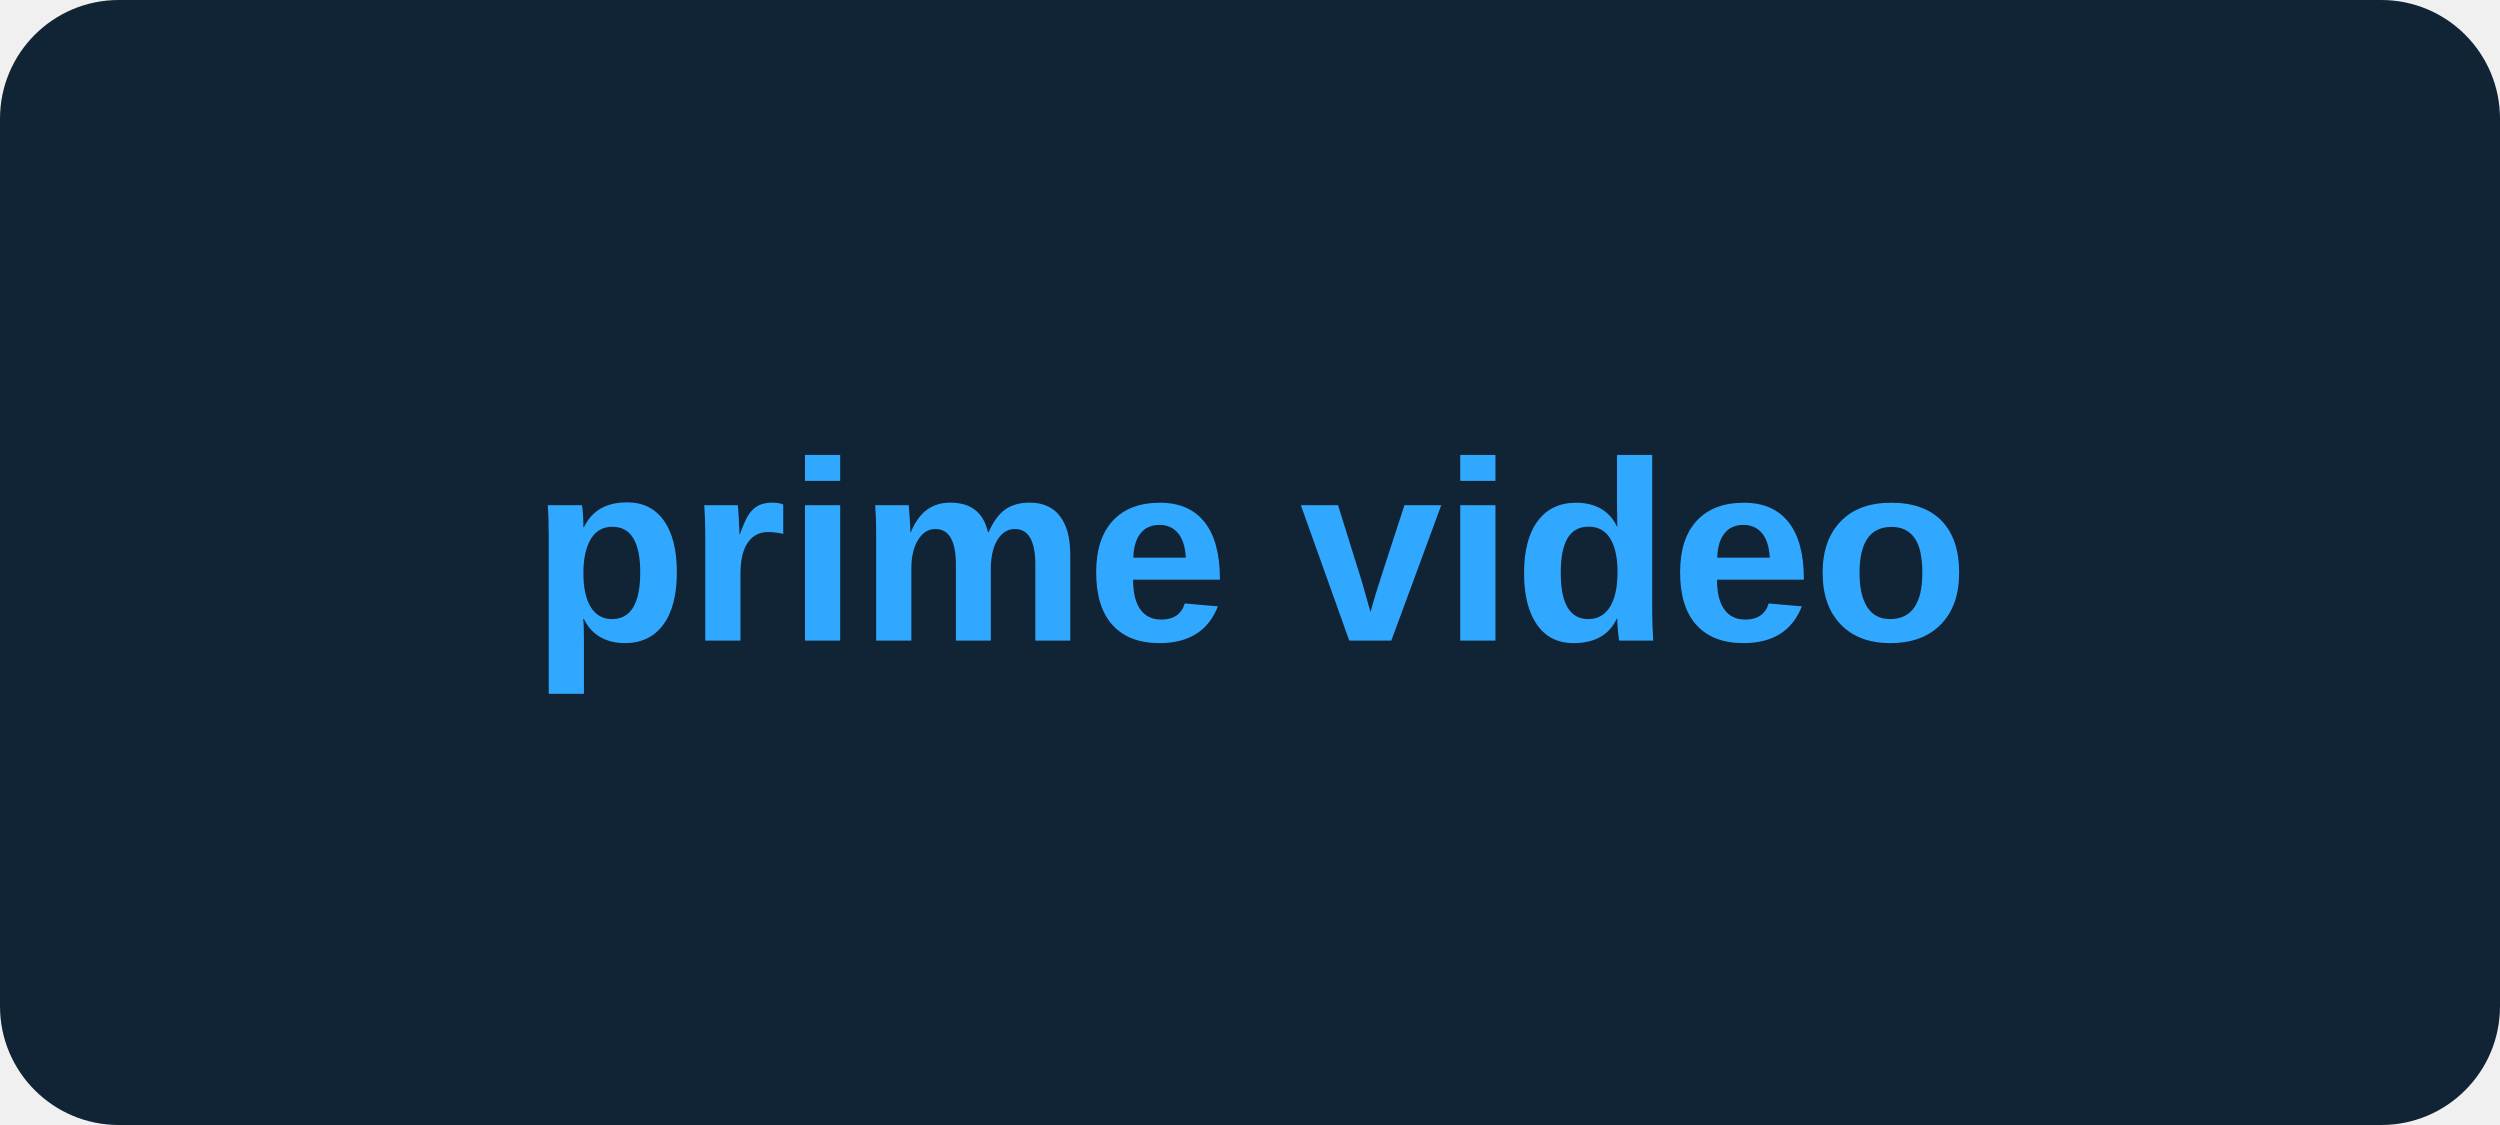
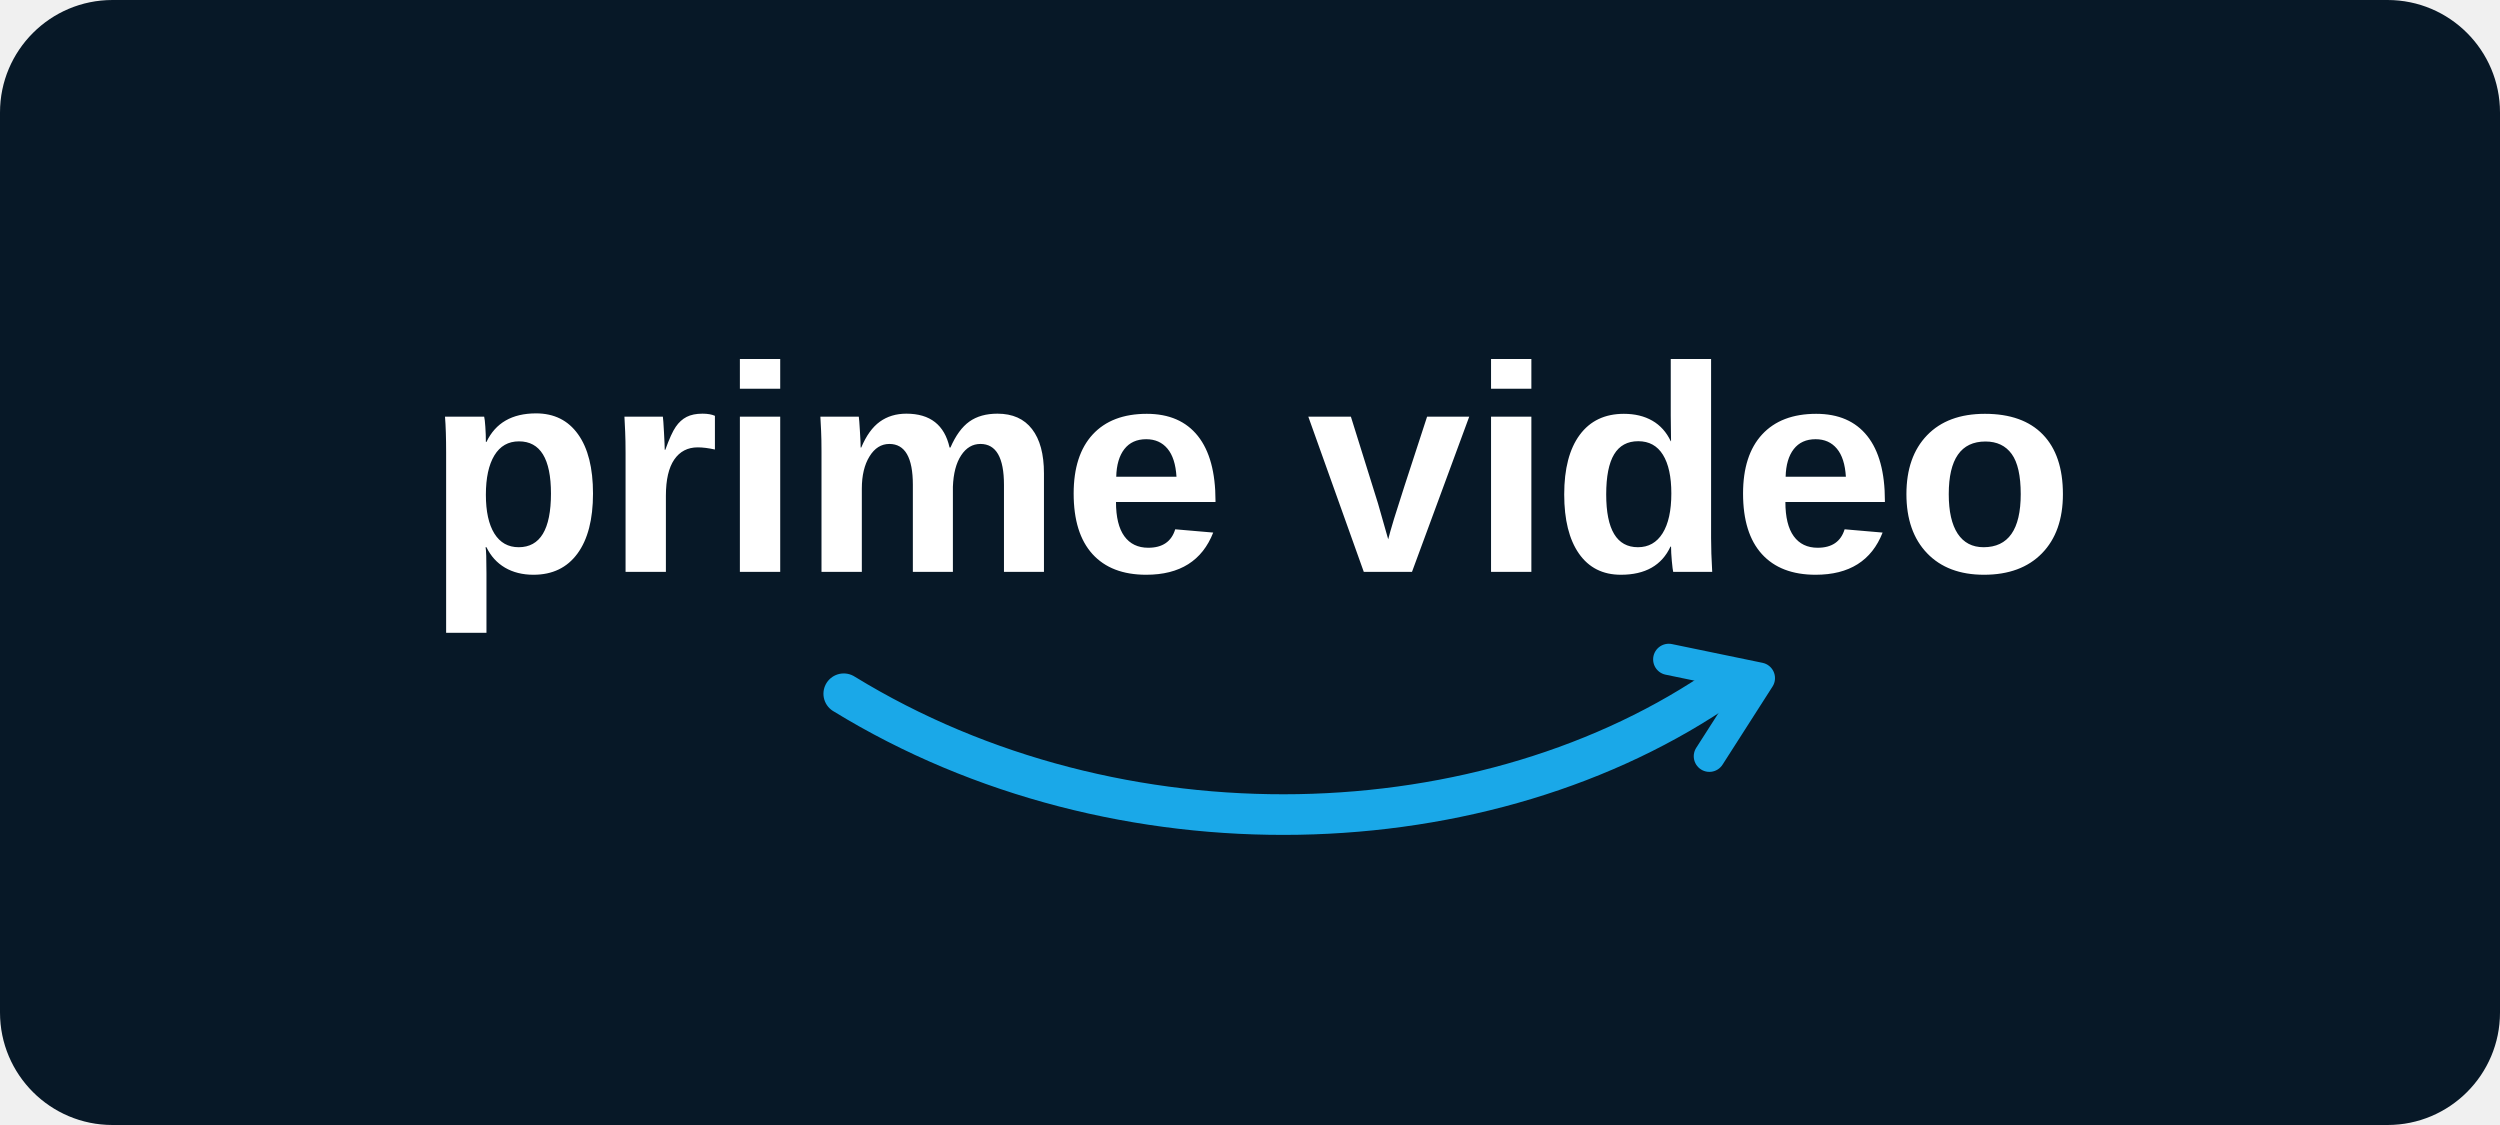
<svg xmlns="http://www.w3.org/2000/svg" viewBox="0 0 800 360">
-   <rect width="800" height="360" rx="38" fill="#102436" />
-   <text x="400" y="205" text-anchor="middle" font-family="Arial,sans-serif" font-size="82" font-weight="700" fill="#31a8ff">prime video</text>
+   <rect width="800" height="360" rx="36" fill="#071827" />
+   <text x="400" y="183" text-anchor="middle" font-family="Arial, sans-serif" font-size="94" font-weight="700" fill="#fff">prime video</text>
+   <path d="M270 222c88 54 206 50 282-3" fill="none" stroke="#1aa8e8" stroke-width="13" stroke-linecap="round" />
+   <path d="M534 211l29 6-16 25" fill="none" stroke="#1aa8e8" stroke-width="10" stroke-linecap="round" stroke-linejoin="round" />
</svg>
